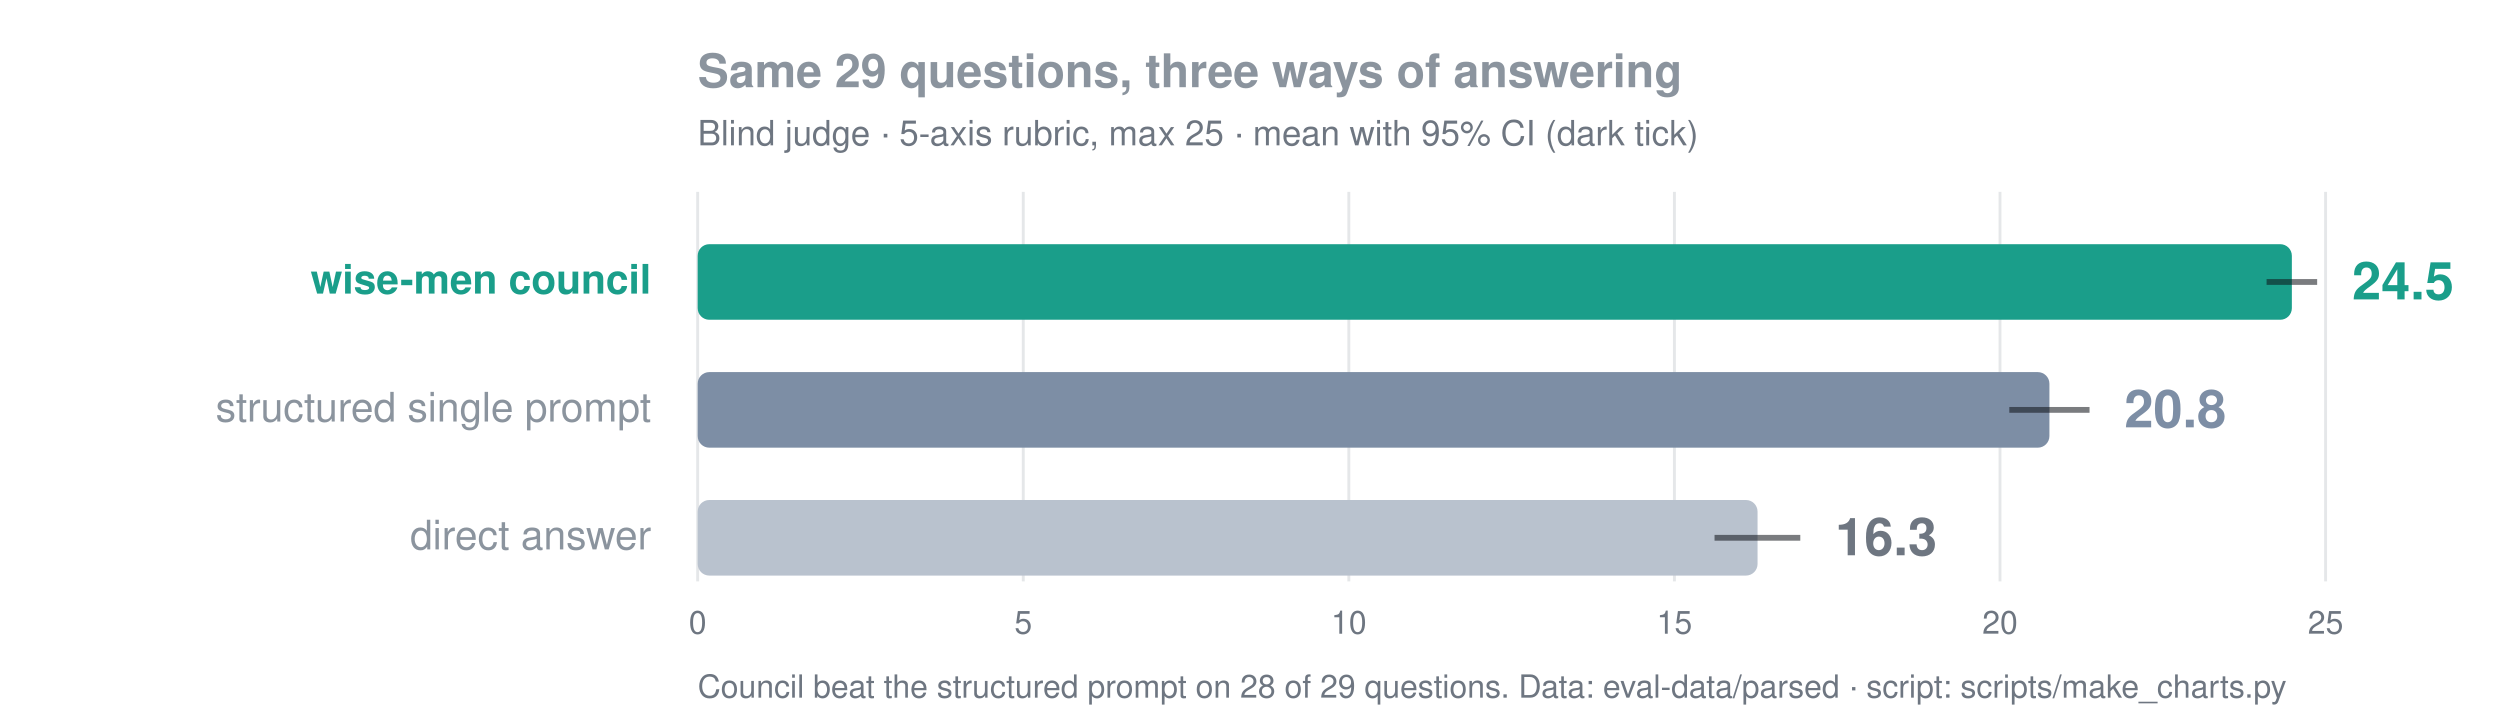
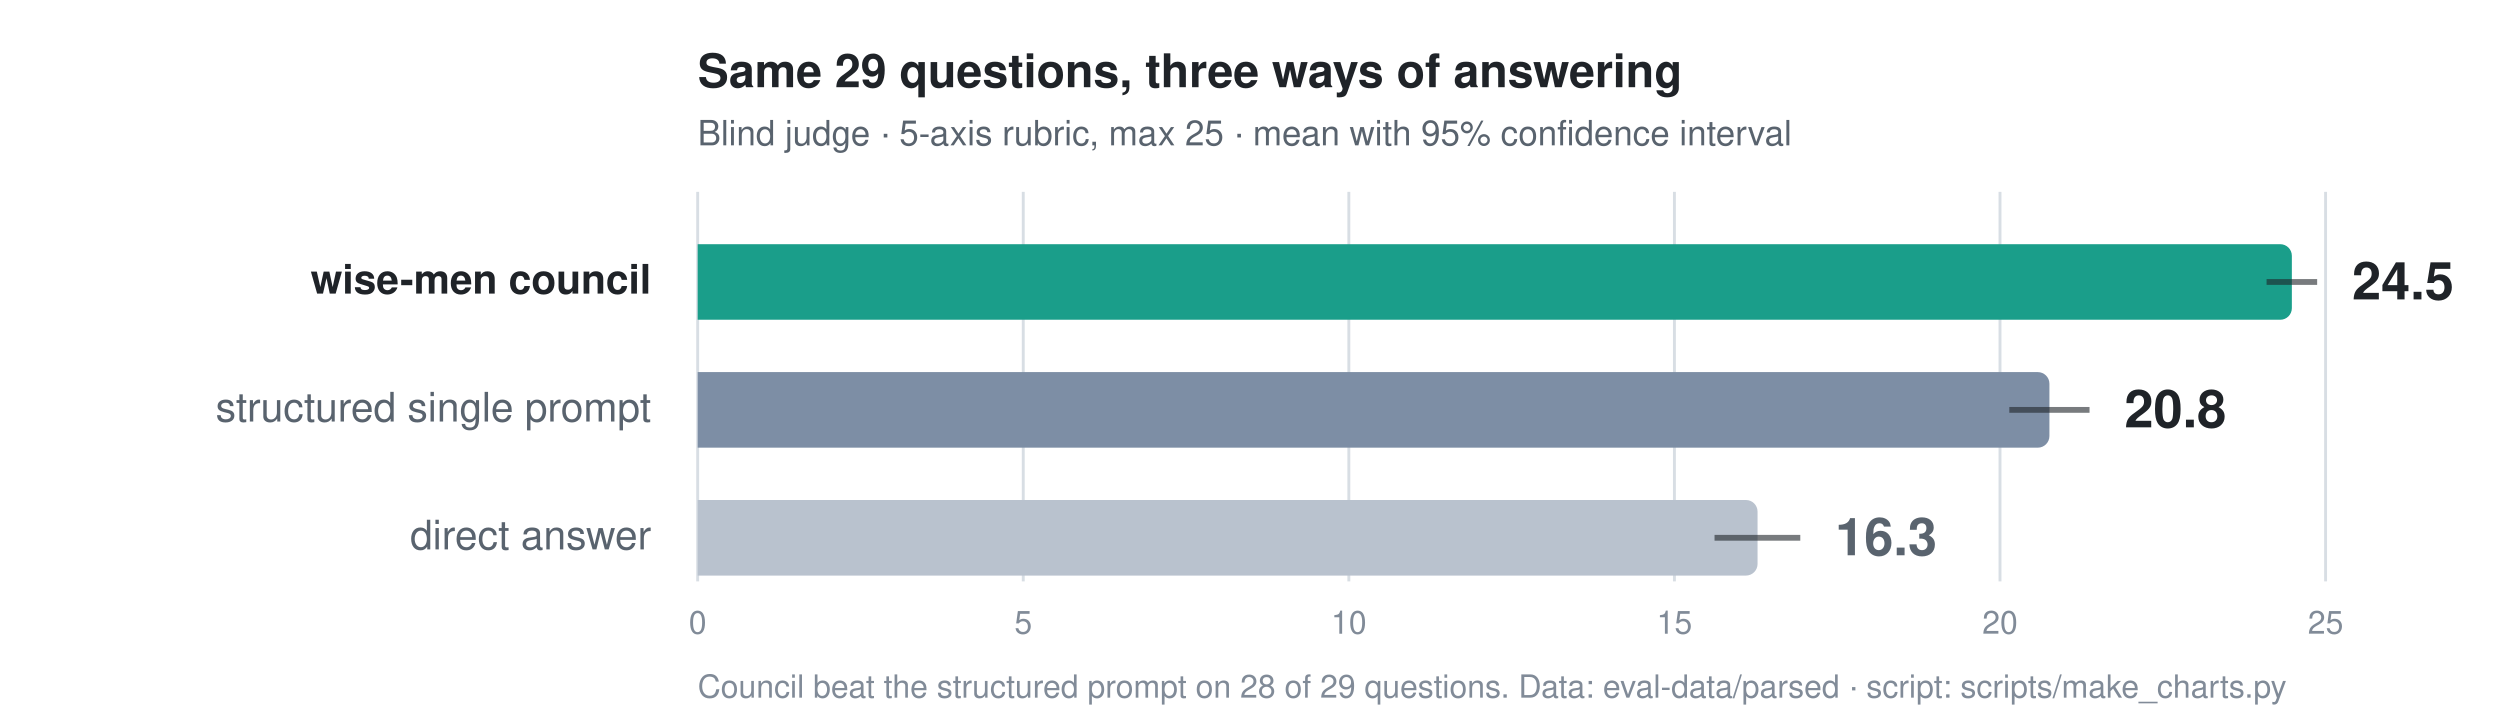
- <svg xmlns="http://www.w3.org/2000/svg" viewBox="0 0 860 250" width="860" font-family="-apple-system, 'Segoe UI', Helvetica, Arial, sans-serif">
-   <text x="240" y="30" font-size="16" font-weight="600" fill="#8b949e" text-anchor="start">Same 29 questions, three ways of answering</text>
-   <text x="240" y="50" font-size="12" font-weight="400" fill="#6e7681" text-anchor="start">Blind judge · 5-axis rubric, max 25 · mean with 95% CI (dark tick)</text>
-   <line x1="240.0" y1="66" x2="240.0" y2="200" stroke="rgba(139,148,158,0.22)" />
-   <text x="240.0" y="218" font-size="11" font-weight="400" fill="#6e7681" text-anchor="middle">0</text>
-   <line x1="352.0" y1="66" x2="352.0" y2="200" stroke="rgba(139,148,158,0.22)" />
-   <text x="352.0" y="218" font-size="11" font-weight="400" fill="#6e7681" text-anchor="middle">5</text>
-   <line x1="464.0" y1="66" x2="464.0" y2="200" stroke="rgba(139,148,158,0.22)" />
-   <text x="464.0" y="218" font-size="11" font-weight="400" fill="#6e7681" text-anchor="middle">10</text>
-   <line x1="576.0" y1="66" x2="576.0" y2="200" stroke="rgba(139,148,158,0.22)" />
-   <text x="576.0" y="218" font-size="11" font-weight="400" fill="#6e7681" text-anchor="middle">15</text>
-   <line x1="688.0" y1="66" x2="688.0" y2="200" stroke="rgba(139,148,158,0.22)" />
-   <text x="688.0" y="218" font-size="11" font-weight="400" fill="#6e7681" text-anchor="middle">20</text>
-   <line x1="800.0" y1="66" x2="800.0" y2="200" stroke="rgba(139,148,158,0.22)" />
-   <text x="800.0" y="218" font-size="11" font-weight="400" fill="#6e7681" text-anchor="middle">25</text>
-   <text x="224" y="101" font-size="14" font-weight="700" fill="#1a9e8a" text-anchor="end">wise-men council</text>
-   <rect x="240" y="84" width="548.4" height="26" rx="4" fill="#1a9e8a" />
-   <line x1="779.7" y1="97" x2="797.1" y2="97" stroke="#0d1117" stroke-opacity="0.55" stroke-width="2" />
-   <text x="809.119" y="103" font-size="18" font-weight="700" fill="#1a9e8a" text-anchor="start">24.5</text>
-   <text x="224" y="145" font-size="14" font-weight="400" fill="#8b949e" text-anchor="end">structured single prompt</text>
-   <rect x="240" y="128" width="465.0" height="26" rx="4" fill="#7d8ea5" />
-   <line x1="691.2" y1="141" x2="718.8" y2="141" stroke="#0d1117" stroke-opacity="0.55" stroke-width="2" />
-   <text x="730.777" y="147" font-size="18" font-weight="700" fill="#7d8ea5" text-anchor="start">20.8</text>
-   <text x="224" y="189" font-size="14" font-weight="400" fill="#8b949e" text-anchor="end">direct answer</text>
-   <rect x="240" y="172" width="364.6" height="26" rx="4" fill="#b9c2ce" />
-   <line x1="589.8" y1="185" x2="619.3" y2="185" stroke="#0d1117" stroke-opacity="0.55" stroke-width="2" />
-   <text x="631.316" y="191" font-size="18" font-weight="700" fill="#6e7681" text-anchor="start">16.3</text>
-   <text x="240" y="240" font-size="11" font-weight="400" fill="#6e7681" text-anchor="start">Council beat the structured prompt on 28 of 29 questions. Data: eval-data/parsed · script: scripts/make_charts.py</text>
+ <svg xmlns="http://www.w3.org/2000/svg" viewBox="0 0 860 250" width="860" font-family="-apple-system, BlinkMacSystemFont, 'Segoe UI', Helvetica, Arial, sans-serif">
+   <text x="240" y="30" font-size="16" font-weight="600" fill="#1f2328" text-anchor="start">Same 29 questions, three ways of answering</text>
+   <text x="240" y="50" font-size="12" font-weight="400" fill="#59636e" text-anchor="start">Blind judge · 5-axis rubric, max 25 · mean with 95% confidence interval</text>
+   <line x1="240" y1="66" x2="240" y2="200" stroke="#d8dee4" stroke-width="1" />
+   <text x="240" y="218" font-size="11" font-weight="400" fill="#818b98" text-anchor="middle">0</text>
+   <line x1="352" y1="66" x2="352" y2="200" stroke="#d8dee4" stroke-width="1" />
+   <text x="352" y="218" font-size="11" font-weight="400" fill="#818b98" text-anchor="middle">5</text>
+   <line x1="464" y1="66" x2="464" y2="200" stroke="#d8dee4" stroke-width="1" />
+   <text x="464" y="218" font-size="11" font-weight="400" fill="#818b98" text-anchor="middle">10</text>
+   <line x1="576" y1="66" x2="576" y2="200" stroke="#d8dee4" stroke-width="1" />
+   <text x="576" y="218" font-size="11" font-weight="400" fill="#818b98" text-anchor="middle">15</text>
+   <line x1="688" y1="66" x2="688" y2="200" stroke="#d8dee4" stroke-width="1" />
+   <text x="688" y="218" font-size="11" font-weight="400" fill="#818b98" text-anchor="middle">20</text>
+   <line x1="800" y1="66" x2="800" y2="200" stroke="#d8dee4" stroke-width="1" />
+   <text x="800" y="218" font-size="11" font-weight="400" fill="#818b98" text-anchor="middle">25</text>
+   <text x="224" y="101" font-size="14" font-weight="700" fill="#1f2328" text-anchor="end">wise-men council</text>
+   <path d="M240,84h544.4a4,4 0 0 1 4,4v18a4,4 0 0 1 -4,4h-544.4z" fill="#1a9e8a" />
+   <line x1="779.7" y1="97" x2="797.1" y2="97" stroke="#1f2328" stroke-width="2" stroke-opacity="0.6" />
+   <text x="809.1" y="103" font-size="18" font-weight="700" fill="#1f2328" text-anchor="start">24.5</text>
+   <text x="224" y="145" font-size="14" font-weight="400" fill="#59636e" text-anchor="end">structured single prompt</text>
+   <path d="M240,128h461a4,4 0 0 1 4,4v18a4,4 0 0 1 -4,4h-461z" fill="#7d8ea5" />
+   <line x1="691.2" y1="141" x2="718.8" y2="141" stroke="#1f2328" stroke-width="2" stroke-opacity="0.6" />
+   <text x="730.8" y="147" font-size="18" font-weight="700" fill="#1f2328" text-anchor="start">20.8</text>
+   <text x="224" y="189" font-size="14" font-weight="400" fill="#59636e" text-anchor="end">direct answer</text>
+   <path d="M240,172h360.6a4,4 0 0 1 4,4v18a4,4 0 0 1 -4,4h-360.6z" fill="#b9c2ce" />
+   <line x1="589.8" y1="185" x2="619.3" y2="185" stroke="#1f2328" stroke-width="2" stroke-opacity="0.6" />
+   <text x="631.3" y="191" font-size="18" font-weight="700" fill="#59636e" text-anchor="start">16.3</text>
+   <text x="240" y="240" font-size="11" font-weight="400" fill="#818b98" text-anchor="start">Council beat the structured prompt on 28 of 29 questions. Data: eval-data/parsed · script: scripts/make_charts.py</text>
</svg>
